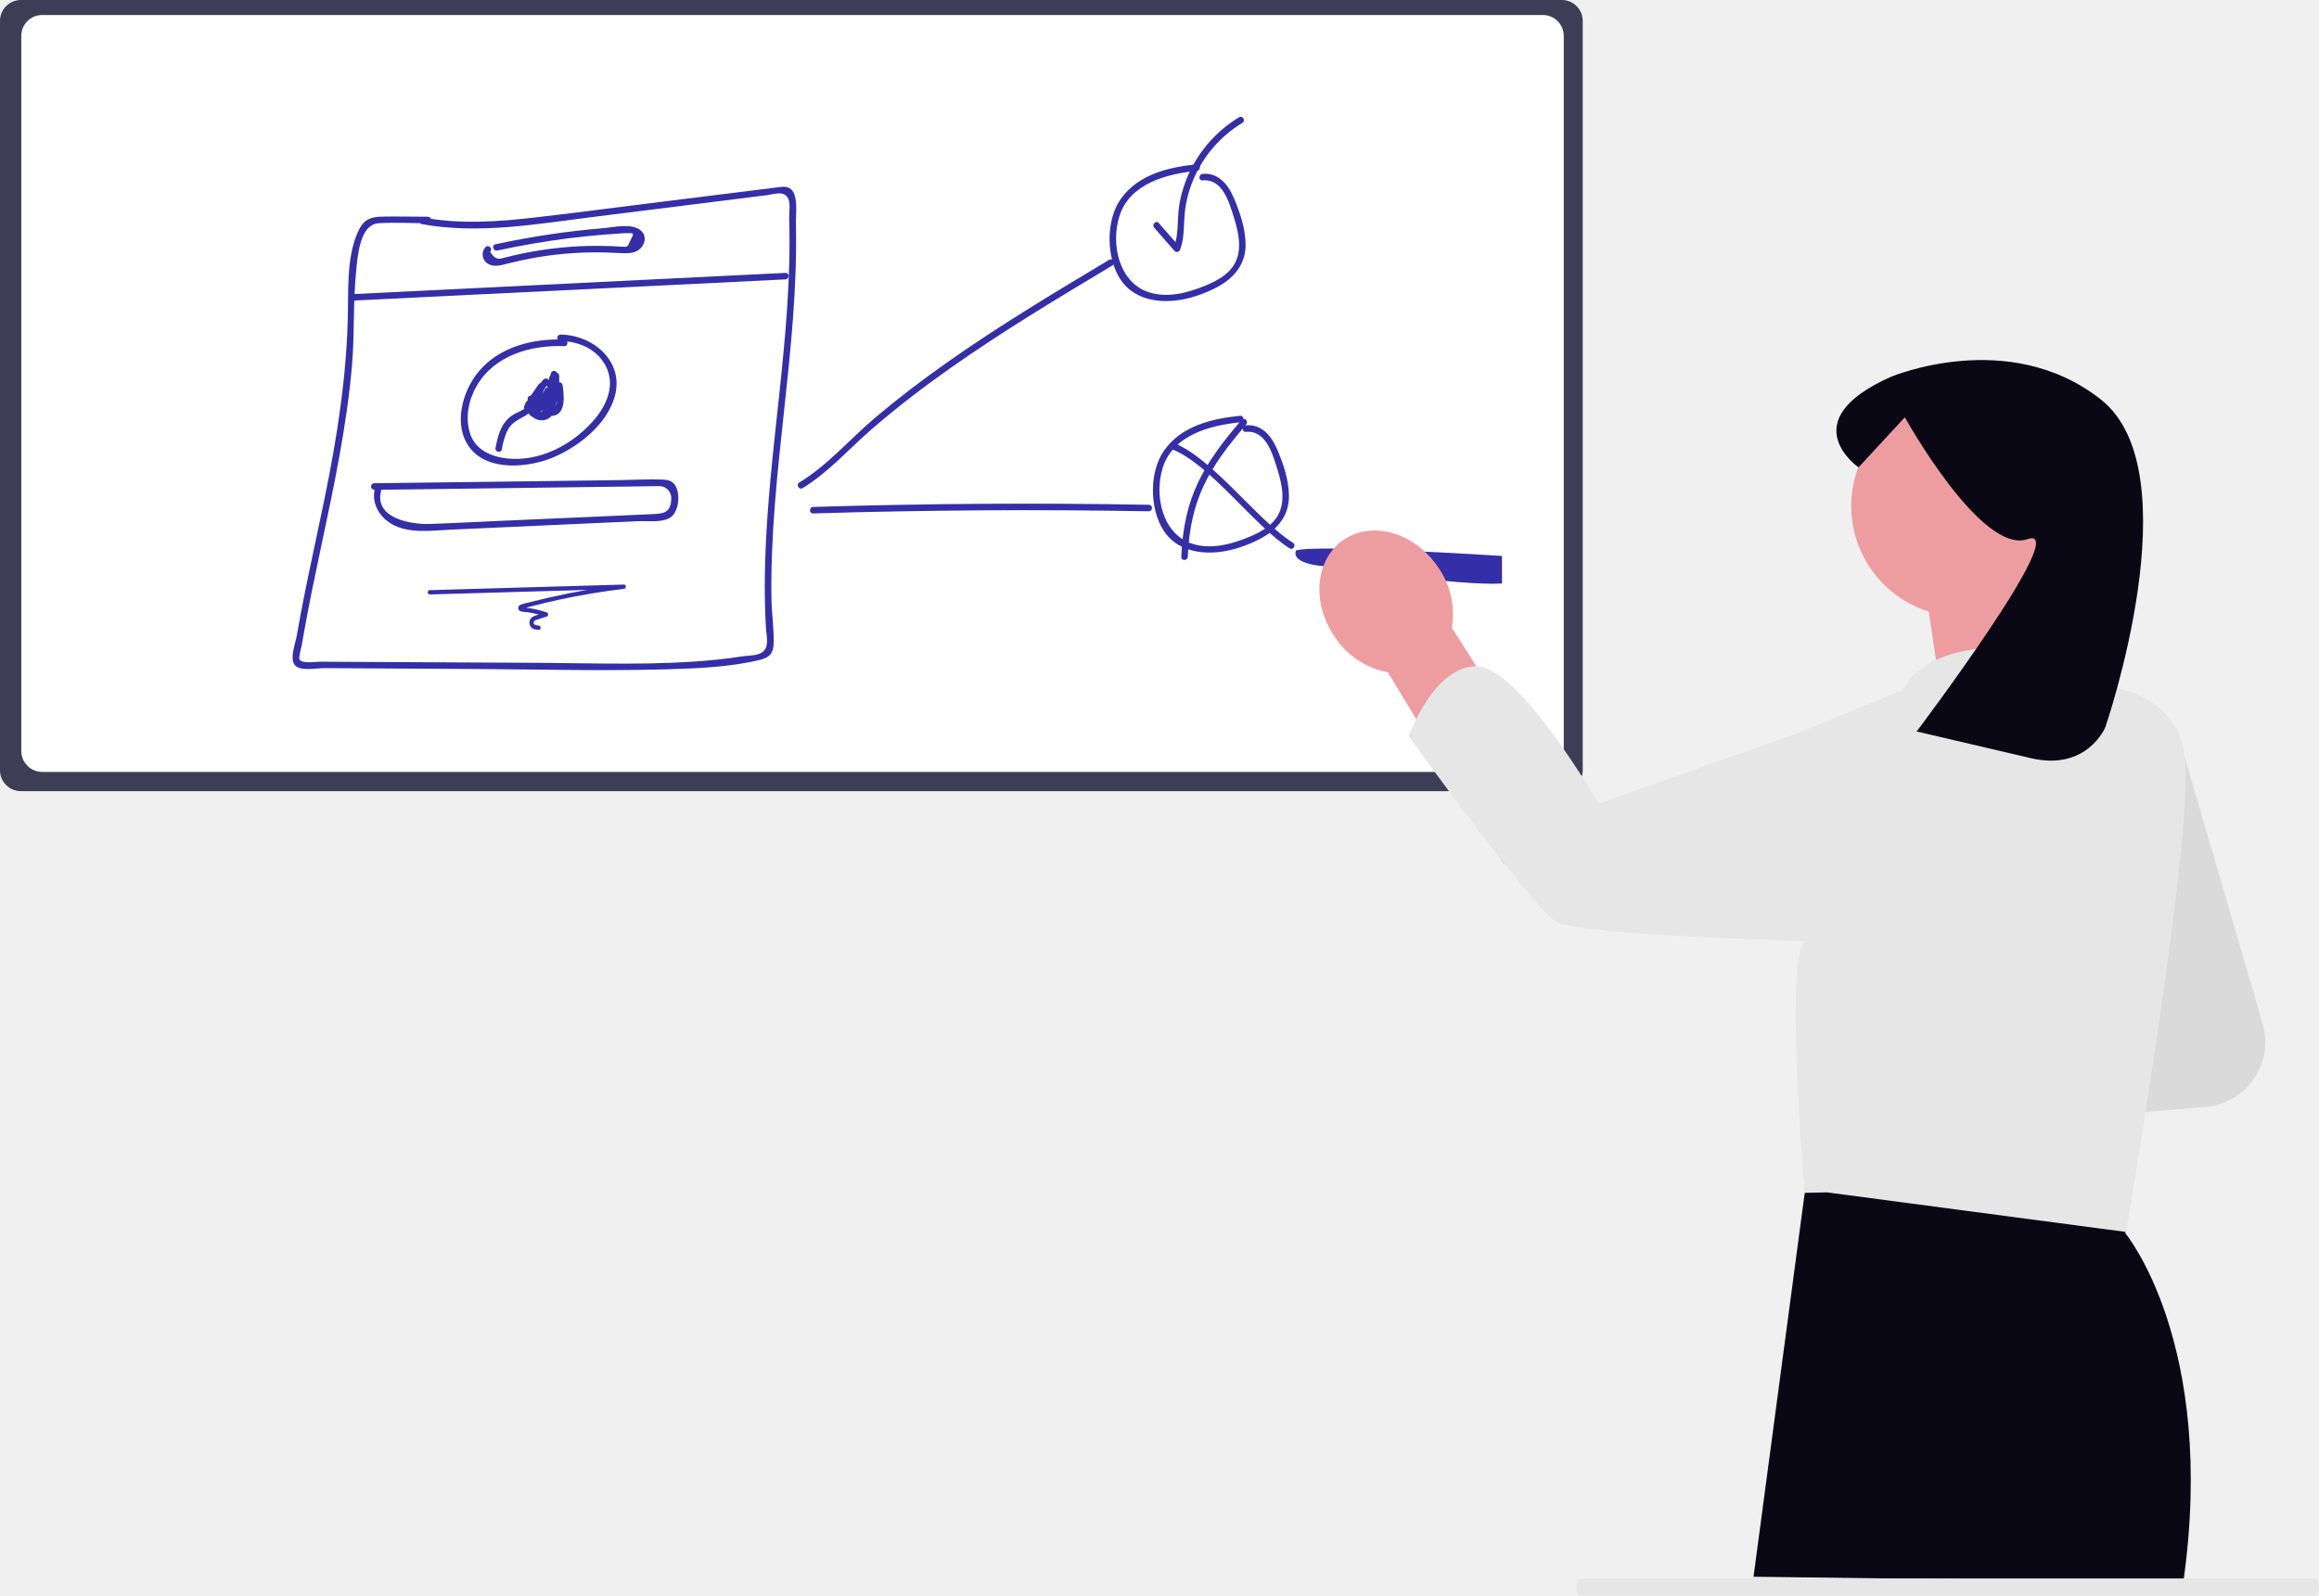
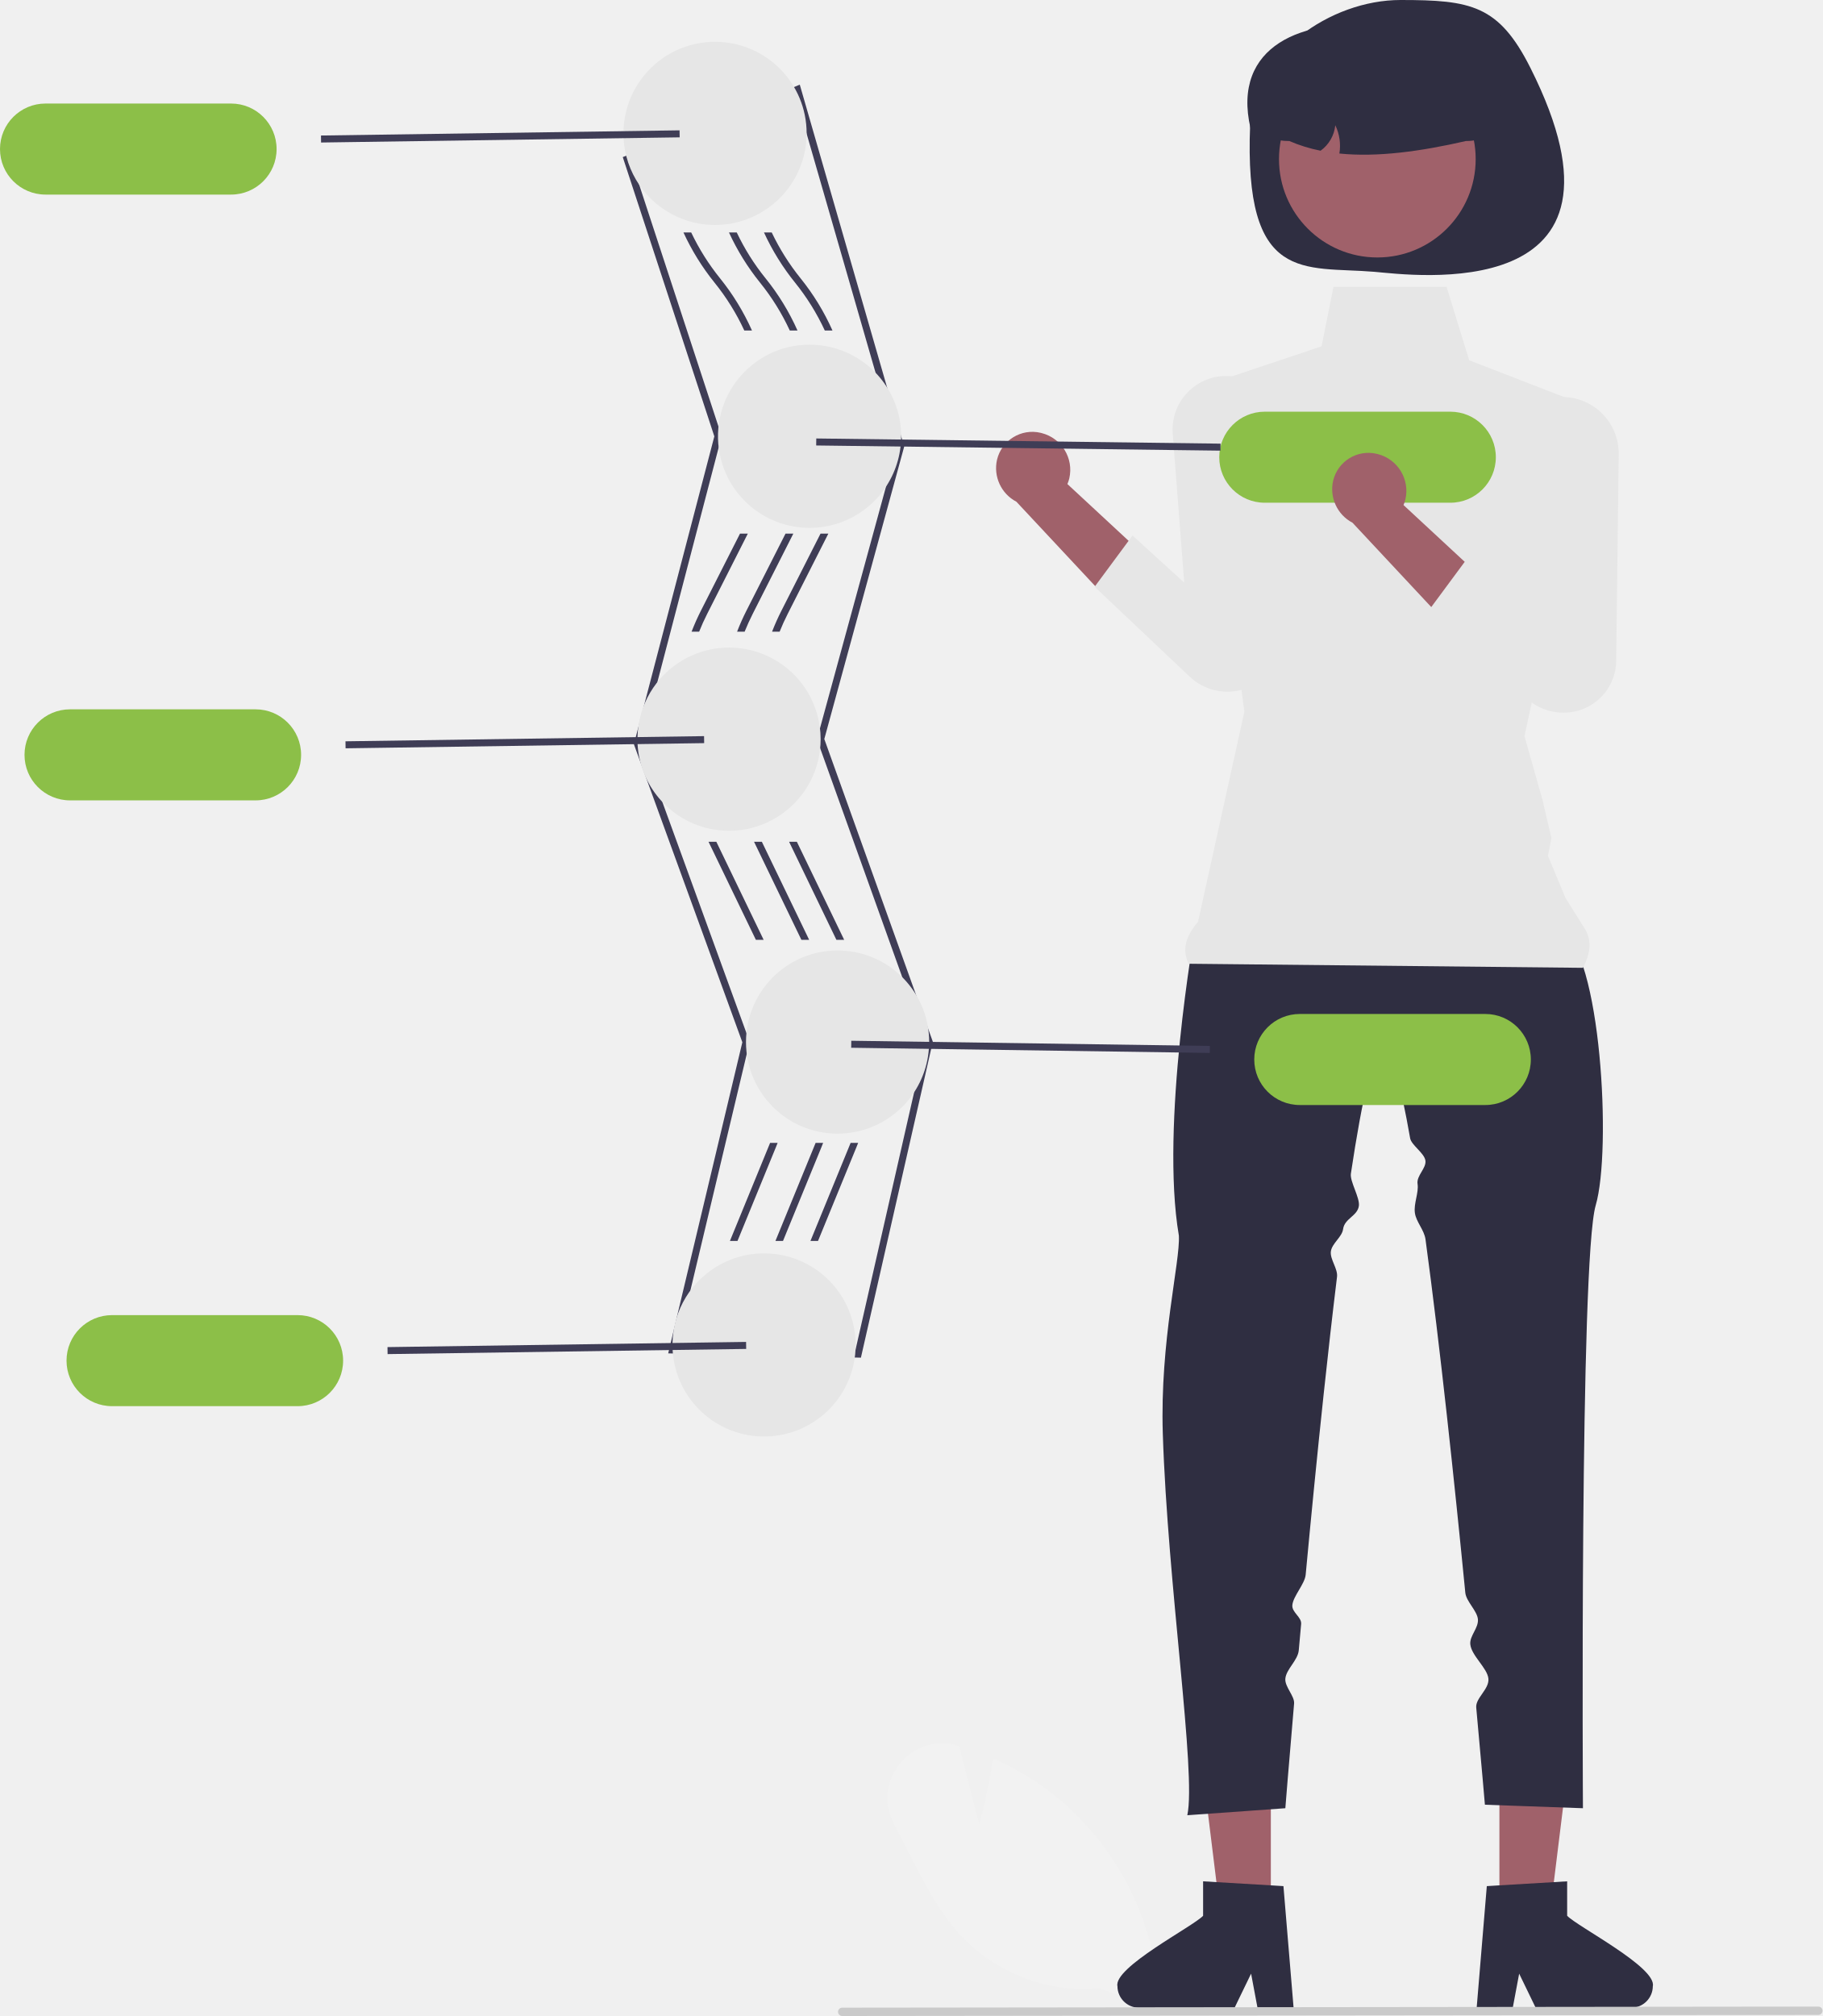
- <svg xmlns="http://www.w3.org/2000/svg" width="800" height="550.557" viewBox="0 0 800 550.557" role="img" artist="Katerina Limpitsouni" source="https://undraw.co/">
-   <g transform="translate(-560 -265)">
-     <path d="M592.769,201.975a38.166,38.166,0,1,0-49.6,36.421l7.378,48.76,37.612-31.344s-8.125-10.35-12.483-22.02a38.124,38.124,0,0,0,17.092-31.818Z" transform="translate(682.195 237.622)" fill="#ed9da0" />
-     <rect width="546" height="273" rx="7.21" transform="translate(560 265)" fill="#3f3d56" />
-     <rect width="532.115" height="261.186" rx="7.21" transform="translate(567.344 270.174)" fill="#fff" />
-     <path d="M336.9,277.055c19.741,3.643,39.879,0,59.538-2.469l59.747-7.481c2.416-.307,5.932-1.75,7.353,1.2.8,1.653.262,5.236.322,7.136.157,5.236.142,10.473,0,15.709-.269,10.009-1,20-1.937,29.96-1.818,19.5-4.391,38.9-5.678,58.475-.658,9.964-.987,19.958-.7,29.922.067,2.379.165,4.758.307,7.129.157,2.656,1.346,6.6-1.549,8.371-1.653,1.017-4.907.965-6.8,1.264-2.992.471-5.984.845-9.036,1.152-20.115,2.012-40.492,1.174-60.682,1.055l-60.966-.314-14.871-.082c-1.346,0-6.2.808-7.032-.793-.352-.681.583-3.867.748-4.72q.344-2.11.748-4.212c1.736-9.837,3.785-19.614,5.85-29.384,4.436-20.945,8.977-42,10.8-63.39.905-10.735.307-21.566,1.414-32.278.516-4.975,1.13-16.076,7.75-16.517,5.61-.374,11.385,0,17.011,0a1.122,1.122,0,1,0,0-2.244c-5.311,0-10.63-.142-15.941-.037-3.531.067-5.984.905-7.668,4.152-4.3,8.333-3.86,19.449-3.995,28.546-.322,21.776-3.665,43.088-8.019,64.385-2.192,10.72-4.556,21.4-6.732,32.129-1.025,5.124-2,10.263-2.9,15.417-.419,2.454-2.536,7.862-.673,10.114s7.593,1.04,10.159,1.055l17.849.1,34.2.195c22.1.127,44.27.748,66.36.1,10.548-.314,21.694-.748,31.964-3.269,3.06-.748,4.533-2.154,4.653-5.416.18-5.057-.643-10.271-.748-15.35-.748-43.462,9.463-86.318,8.416-129.795-.067-2.955,1.047-10.405-2.184-12.193-1.451-.808-3.336-.367-4.862-.187-2.917.337-5.827.748-8.745,1.092l-37.889,4.728c-12.111,1.5-24.214,3.112-36.348,4.488-12.844,1.5-25.815,2.386-38.615,0-1.414-.262-2.02,1.9-.6,2.162Z" transform="translate(368.393 65.243)" fill="#342ea9" />
-     <path d="M1006.994,201.922v-9.5s-64.1-4.137-71.029-1.9c0,0-2.841,4.813,11.568,5.583C947.536,196.105,992.383,202.856,1006.994,201.922Z" transform="translate(71.154 264.421)" fill="#342ea9" />
-     <path d="M319.636,313.5l149.476-7.331c1.444-.075,1.451-2.319,0-2.244L319.636,311.26C318.2,311.328,318.192,313.572,319.636,313.5Z" transform="translate(361.843 55.237)" fill="#342ea9" />
-     <path d="M381.216,289.564a3.74,3.74,0,0,0,1.324,6.037c2.012.92,4.376.15,6.373-.352,2.992-.748,5.984-1.414,9.059-1.96a123.544,123.544,0,0,1,20.265-1.885c3.1-.037,6.171.1,9.268.239,2.244.09,4.66.269,6.56-1.122,2.169-1.586,2.873-4.683.748-6.613-2.992-2.73-9.44-1.145-12.9-.86a289.209,289.209,0,0,0-37.3,5.565c-1.406.3-.815,2.469.6,2.162q12.171-2.626,24.529-4.219,6.074-.748,12.171-1.264c1.915-.157,3.83-.3,5.745-.411.748-.045,1.541-.127,2.3-.1,2.371.052,2.648-.374,1.227,2.491-1.264,2.536-.86,2.244-3.052,2.162-.928,0-1.855-.1-2.783-.15q-2.85-.12-5.7-.127-6.067,0-12.1.583c-3.411.329-6.815.793-10.188,1.391-2.109.374-4.2.808-6.291,1.287-.92.217-1.848.441-2.768.673-.441.12-.89.224-1.332.337q-2.454.853-4.182-2.244c1-1.04-.576-2.633-1.586-1.586Z" transform="translate(346.313 60.677)" fill="#342ea9" />
-     <path d="M405.769,334.1c-10.824-.419-22.516,2.506-29.645,11.221-5.58,6.815-8.76,18.507-2.85,26.182,6.351,8.229,20.28,6.777,28.68,3.269,8.887-3.74,18.612-11.453,21.282-21.1,3.329-12.051-7.481-21.162-18.739-21.3a1.122,1.122,0,1,0,0,2.244c6.418.075,12.717,2.828,15.709,8.8,3.134,6.3.434,12.911-3.74,17.953-6.688,8.027-17.145,14.078-27.8,13.906-6.4-.1-13.465-2.289-15.447-9.036-1.631-5.468-.389-11.445,2.454-16.293,6.149-10.473,18.664-14.019,30.139-13.57,1.444.052,1.444-2.192,0-2.244Z" transform="translate(348.854 48.07)" fill="#342ea9" />
-     <path d="M397.242,361.915c.92,2.992-2.88,3.98-4.683,5.012a10.428,10.428,0,0,0-3.239,2.835c-1.885,2.528-2.588,5.745-3.209,8.775-.284,1.414,1.878,2.012,2.169.6a25.438,25.438,0,0,1,1.893-6.456c1.346-2.678,3.276-3.576,5.79-4.952s4.331-3.508,3.441-6.411c-.419-1.376-2.588-.785-2.162.6Z" transform="translate(344.829 40.975)" fill="#342ea9" />
-     <path d="M397.97,366.069l-6.127,8.086,1.937,1.13,4.488-6.493-2.05-.868-2.237,8.535a1.13,1.13,0,0,0,2.05.868,39.424,39.424,0,0,1,3.419-4.81l-1.87-1.092a12.216,12.216,0,0,1-2.82,5.184l1.878,1.092a10.025,10.025,0,0,1,.815-2.992c.576-1.294-1.249-2.439-1.937-1.137a26.336,26.336,0,0,1-2.162,3.4l2.05.269.456-2.132-2.05-.269.329,1.87a1.129,1.129,0,0,0,1.878.494,22.336,22.336,0,0,0,4.488-6.77h-1.93a10.075,10.075,0,0,1,1.055,2.992c.269,1.347,2.057.845,2.2-.3a60.81,60.81,0,0,0,.494-7.555h-2.244v4.705c0,1.219,2,1.578,2.207.3a8.573,8.573,0,0,1,1.1-3.217h-1.967a4.988,4.988,0,0,1,.748,2.543,1.122,1.122,0,1,0,2.244,0l.284-1.5h-2.162c.217,1.324,1.04,8.782-1.885,7.907-.494-.12-.636-.09-.426.082l.666-1.421,1.563-3.314-2.095-.569c.135,1.541.277,3.74-.651,5.057a3.875,3.875,0,0,1-4.226.868,7.482,7.482,0,0,1-1.952-2.05l-1.534,1.5c1.242.905,3.254,3.127,4.855,3.254,1.219.1,2.244-.913,3.045-1.72a13.038,13.038,0,0,0,3.658-9.6,1.122,1.122,0,1,0-2.244,0v2.558a1.122,1.122,0,0,0,2.244,0v-6.276a1.122,1.122,0,1,0-2.244,0,26.946,26.946,0,0,1-.389,4.488l2.207.3a51.659,51.659,0,0,1-.247-5.378,1.122,1.122,0,0,0-2.2-.3c-.337,1.429-.748,2.835-1.145,4.234l2.05-.269-.157-.6c-.1-1.429-2.349-1.436-2.244,0a4.107,4.107,0,0,0,.464,1.736,1.134,1.134,0,0,0,2.05-.269c.426-1.406.808-2.813,1.145-4.234l-2.207-.3a51.669,51.669,0,0,0,.247,5.379c.112,1.152,1.967,1.646,2.2.3a30.912,30.912,0,0,0,.471-5.117h-2.244v6.276h2.244v-2.558h-2.244a10.787,10.787,0,0,1-2.73,7.69,9.185,9.185,0,0,1-.943.928c-.531.509-1.017.434-1.444-.232a18.693,18.693,0,0,1-3.09-2.244c-.928-.666-2.2.651-1.541,1.534,1.721,2.289,4.286,4.84,7.481,3.74,3.359-1.189,3.815-5.738,3.561-8.73-.082-.995-1.571-1.668-2.087-.561-.748,1.578-1.5,3.149-2.244,4.735a4.184,4.184,0,0,0-.673,1.975c.247,1.683,2.289,1.406,3.546,1.309,4.87-.367,4.1-7.271,3.538-10.742-.187-1.152-1.863-.973-2.162,0a6.607,6.607,0,0,0-.367,2.124H404.4a8.9,8.9,0,0,0-1.055-3.673,1.13,1.13,0,0,0-1.937,0,10.907,10.907,0,0,0-1.332,3.74l2.244.3v-4.705a1.122,1.122,0,1,0-2.244,0,60.81,60.81,0,0,1-.494,7.555l2.207-.3a12.843,12.843,0,0,0-1.279-3.5,1.13,1.13,0,0,0-1.937,0,20.466,20.466,0,0,1-4.137,6.314l1.878.494-.329-1.87c-.172-.995-1.578-1.025-2.05-.269a4.922,4.922,0,0,0-.681,3.86c.187,1.062,1.534.95,2.05.269a26.261,26.261,0,0,0,2.162-3.389l-1.937-1.137a12.765,12.765,0,0,0-1.047,3.523c-.135.987,1.04,2.02,1.878,1.092a14.961,14.961,0,0,0,3.4-6.179c.277-1.017-1.13-1.982-1.878-1.092a42.855,42.855,0,0,0-3.74,5.236l2.05.868,2.282-8.505a1.13,1.13,0,0,0-2.05-.868l-4.488,6.5c-.838,1.2,1.085,2.244,1.937,1.13l6.1-8.079c.868-1.152-1.077-2.244-1.937-1.137Z" transform="translate(349.364 29.997)" fill="#342ea9" />
-     <path d="M527.2,376.61c8.977-5.491,16.113-13.682,24.042-20.534,8.6-7.428,17.632-14.348,26.93-20.9,18.058-12.717,37.021-24.095,55.969-35.443a1.122,1.122,0,0,0-1.13-1.937c-18.948,11.348-37.919,22.7-55.977,35.443-8.52,5.984-16.839,12.328-24.813,19.06-8.677,7.331-16.4,16.457-26.182,22.374-1.234.748-.1,2.693,1.13,1.937Z" transform="translate(309.702 56.814)" fill="#342ea9" />
-     <path d="M699.342,253.848c-9.725.987-20.2,3.463-26.182,11.969-5.169,7.316-5.057,20.078-.2,27.588,5.513,8.535,16.779,8.842,25.531,6.082s17.811-7.6,17.729-18.058c-.045-5.61-2.072-11.453-4.309-16.539-1.93-4.391-5.349-8.229-10.525-7.742-1.429.135-1.444,2.379,0,2.244,6.934-.643,9.164,7.593,10.809,12.792,1.5,4.855,2.88,10.6.531,15.425s-8.012,7.286-12.852,9.051c-5.236,1.9-10.989,3.06-16.457,1.5-10.832-3.03-13.824-16.756-10.7-26.5,3.591-11.221,16.307-14.52,26.668-15.567,1.421-.142,1.436-2.386,0-2.244Z" transform="translate(273.475 67.855)" fill="#342ea9" />
-     <path d="M719.342,369.848c-9.725.987-20.2,3.463-26.182,11.969-5.169,7.316-5.057,20.078-.2,27.588,5.513,8.535,16.779,8.842,25.531,6.082s17.811-7.6,17.729-18.058c-.045-5.61-2.072-11.453-4.309-16.539-1.93-4.391-5.349-8.229-10.525-7.742-1.429.135-1.444,2.379,0,2.244,6.934-.643,9.164,7.593,10.809,12.792,1.5,4.855,2.88,10.6.531,15.425s-8.012,7.286-12.852,9.051c-5.236,1.9-10.989,3.06-16.457,1.5-10.832-3.03-13.824-16.756-10.7-26.5,3.591-11.221,16.307-14.52,26.668-15.567,1.421-.142,1.436-2.386,0-2.244Z" transform="translate(268.435 38.63)" fill="#342ea9" />
-     <path d="M689.759,270.173l7.084,8.079a1.13,1.13,0,0,0,1.87-.5c1.5-3.935,1.212-8.012,1.563-12.148a40,40,0,0,1,3.179-12.4A41.838,41.838,0,0,1,720.2,234.02c1.234-.748.1-2.693-1.13-1.937a43.925,43.925,0,0,0-16.928,18.6,42.986,42.986,0,0,0-3.74,11.872c-.748,4.855-.067,9.942-1.863,14.6l1.878-.5-7.047-8.064c-.958-1.085-2.536.509-1.586,1.586Z" transform="translate(268.388 73.381)" fill="#342ea9" />
-     <path d="M532.234,413.755q57.877-1.765,115.784-.748a1.122,1.122,0,0,0,0-2.244q-57.892-1.032-115.784.748C530.791,411.555,530.783,413.8,532.234,413.755Z" transform="translate(308.28 28.416)" fill="#342ea9" />
-     <g transform="translate(963.646 409.506)">
-       <path d="M697.919,384.554c13.19,5.177,28.519,26.685,40.545,34.178,1.227.748,2.356-1.175,1.13-1.937-12.184-7.586-27.681-29.169-41.046-34.4-1.339-.531-1.923,1.638-.591,2.162Z" transform="translate(-697.203 -374.017)" fill="#342ea9" />
-       <path d="M723.173,371.6c-13.376,15.593-19.925,26.734-20.8,47.259-.06,1.444,2.184,1.444,2.244,0,.85-19.936,7.167-30.515,20.144-45.673C725.694,372.089,724.116,370.5,723.173,371.6Z" transform="translate(-698.505 -371.225)" fill="#342ea9" />
-     </g>
-     <path d="M329.842,402.787l83.61-1.092,9.612-.127c1.728,0,3.456-.06,5.184-.067a4.123,4.123,0,0,1,4.025,4.488c-.112,5.236-3.4,5.049-7.712,5.236l-10.391.471-42.31,1.863c-7.578.337-15.163.748-22.741,1.01-6.837.209-19.838-2.02-16.8-11.969.419-1.384-1.743-1.975-2.169-.6-1.5,4.892,1.152,9.859,5.416,12.425,6.052,3.636,14.026,2.4,20.706,2.1l51.945-2.356,12.612-.561c3.232-.15,7.727.509,10.7-.995,3.486-1.758,4.1-8.737,1.9-11.677-1.13-1.5-2.715-1.631-4.488-1.7-4.653-.18-9.388.127-14.048.187l-25.9.344-59.178.748a1.122,1.122,0,1,0,0,2.244Z" transform="translate(359.289 31.237)" fill="#342ea9" />
-     <path d="M361.225,239.583l29.951,102.383a22.449,22.449,0,0,1-19.59,28.667L338.9,373.493Z" transform="translate(949.411 276.297)" fill="#f2f2f2" />
-     <path d="M361.225,239.583l29.951,102.383a22.449,22.449,0,0,1-19.59,28.667L338.9,373.493Z" transform="translate(949.411 276.297)" opacity="0.1" />
-     <path d="M781.265,172.023l40.062,66.256,18.863-23.9-36.866-57.718a28.214,28.214,0,0,0-4.963-21.24c-8.2-11.777-22.749-15.823-32.5-9.035s-11,21.836-2.8,33.613a28.219,28.219,0,0,0,18.2,12.024Z" transform="translate(257.523 324.969)" fill="#ed9da0" />
-     <path d="M506.721,483.036l4.813,16.362-.163,16.591s31.643,38.059,19.986,120.378L383.092,634.51l17.66-132.464,105.969-19.01Z" transform="translate(781.833 174.573)" fill="#090814" />
-     <path d="M409.379,198.7c14.843-.226,42.285,47.412,42.285,47.412l22.545-7.972,46.356-16.413L556.1,207.1l-.156,1.074c.14-.338.292-.675.459-1.02,3.736-7.7,14.586-16.752,45.39-14.957L616.3,203.647l1.973,1.569a44.737,44.737,0,0,1,18.272,2.846c6.6,2.652,13.2,7.6,16.316,16.85,1.617,4.771,1.617,14.635.647,27.166C650,297.453,633.642,393.913,633.642,393.913L530.4,380.246l-7.616.178s-.905-10.4-1.714-24.013c-.5-7.989-.954-17.056-1.213-25.792-.178-6.4-.226-12.613-.113-18.078.016-.338.016-.676.032-1.019.307-9.977,1.31-17.205,3.462-18,0,0-6.678-.178-16.316-.534-23.285-.873-63.874-2.83-69.661-5.983-8.182-4.447-51.085-64.132-51.085-64.132s8.344-23.932,23.2-24.175Z" transform="translate(659.807 296.192)" fill="#e6e6e6" />
-     <path d="M1.113,750.113H255.052c.655-.117,1.14-1.435,1.1-2.955.042-1.5-.442-2.826-1.1-2.943H1.113c-.578.165-1.034,1.223-1.1,2.562C-.084,748.409.407,749.9,1.113,750.113Z" transform="translate(1103.848 65.444)" fill="#e6e6e6" />
-     <path d="M.715,3.407l52.173-1.5,14.766-.425V0A245.271,245.271,0,0,0,41.714,4.51q-3.174.731-6.328,1.546a21.881,21.881,0,0,0-3.272.87,1.236,1.236,0,0,0-.863,1.007c-.225,1.686,2.174,1.459,3.189,1.606a37.134,37.134,0,0,1,6.206,1.483V9.594l-2.5.815a6.992,6.992,0,0,0-2.151.86,2.419,2.419,0,0,0-.754,2.719c.483,1.354,1.724,1.565,3,1.619.953.04.951-1.441,0-1.481-.749-.032-2.214-.313-1.552-1.453.233-.4.822-.5,1.23-.634l3.123-1.017a.747.747,0,0,0,0-1.428,37.7,37.7,0,0,0-5.311-1.341q-1.1-.19-2.213-.314-.336-.04-.674-.071-.009.521.367.3a3.705,3.705,0,0,0,1.168-.312Q39.856,6.4,45.4,5.2,56.432,2.823,67.653,1.481c.919-.11.977-1.509,0-1.481L15.481,1.5.715,1.926a.741.741,0,0,0,0,1.481h0Z" transform="translate(707.55 466.712)" fill="#342ea9" />
-     <path d="M605.919,277.265s-6.227,15.26-25.664,10.715l-39.428-9.218s54.216-71.87,38.228-66.364-42.306-42.051-42.306-42.051l-15.974,17.276S497.62,171.651,531.92,156.4c0,0,40.686-17.285,72.482,7.837s1.516,113.029,1.516,113.029h0Z" transform="translate(680.377 238.641)" fill="#090814" />
-   </g>
+ <svg xmlns="http://www.w3.org/2000/svg" width="520.52" height="575.724" viewBox="0 0 520.52 575.724" role="img" artist="Katerina Limpitsouni" source="https://undraw.co/">
+   <path d="M637.266,285.816a10.855,10.855,0,0,1,7.89,12.922,10.413,10.413,0,0,1-.545,1.633l27.767,25.751L653.523,330.554l-23.477-25.133a10.825,10.825,0,0,1-5.535-12.001,10.359,10.359,0,0,1,12.48-7.674Q637.129,285.779,637.266,285.816Z" transform="translate(-339.7398 -162.1381)" fill="#a0616a" />
+   <path d="M663.213,315.067l-10.828,14.638,27.132,25.651a15.619,15.619,0,0,0,14.735,3.801h0a14.966,14.966,0,0,0,11.103-14.157l.718-59.045a16.136,16.136,0,0,0-14.947-16.4h0a15.303,15.303,0,0,0-16.43,14.086q-.018.237-.029.475a15.699,15.699,0,0,0,.009,1.691l3.299,42.707Z" transform="translate(-339.7398 -162.1381)" fill="#e6e6e6" />
+   <path d="M585.634,549.852l-55.043-1.222,21.177-88.844L520.793,374.676l.079-.302L543.768,286.759l-26.154-79.756,50.559-20.686,29.816,103.383-.074.271L575.178,373.187l30.992,86.428-.065.284Zm-52.524-3.167,50.936,1.132,20.044-88.077-31.008-86.472,22.83-83.553L566.868,189.011l-46.773,19.137,25.758,78.547-.075.285-22.891,87.599,30.966,85.089-.07.291Z" transform="translate(-339.7398 -162.1381)" fill="#3f3d56" />
+   <path d="M653.822,729.964a48.675,48.675,0,0,1-39.259-14.645c-6.591-6.949-11.113-15.892-15.487-24.542-1.273-2.517-2.589-5.12-3.928-7.614a15.534,15.534,0,0,1,1.612-17.332,15.272,15.272,0,0,1,16.303-5.209l.638.184,5.744,22.414c.857-3.343,2.696-10.876,3.858-18.256l.098-.618.572.255a78.133,78.133,0,0,1,16.786,10.115,80.529,80.529,0,0,1,30.112,60.643l.015.697Z" transform="translate(-339.7398 -162.1381)" fill="#f2f2f2" />
+   <path d="M570.13,200.227a26.132,26.132,0,0,1-12.48,22.28,19.169,19.169,0,0,1-1.77,1,25.78,25.78,0,0,1-6.9,2.4q-1.005.195-2.04.3a24.174,24.174,0,0,1-2.97.18,25.935,25.935,0,0,1-8.36-1.37v-.01a21.238,21.238,0,0,1-2.54-1,26.13,26.13,0,0,1-15.23-22.42c-.02-.45-.03-.91-.03-1.36,0-.21,0-.43.01-.64a26.159,26.159,0,0,1,52.31.64Z" transform="translate(-339.7398 -162.1381)" fill="#e6e6e6" />
+   <path d="M597.13,286.727c0,.33-.01.65-.03.98a19.033,19.033,0,0,1-.15,2,26.194,26.194,0,0,1-19.47,22.36c-.8.2-1.6.37-2.42.5a26.247,26.247,0,0,1-4.09.32,25.627,25.627,0,0,1-3.74-.27c-.68-.09-1.36-.22-2.02-.37a25.762,25.762,0,0,1-9.14-4.02c-.57-.39-1.13-.81-1.66-1.25a26.148,26.148,0,0,1,1.29-41.48v-.01a20.118,20.118,0,0,1,1.74-1.15,25.779,25.779,0,0,1,9.69-3.49c.68-.1,1.37-.17,2.06-.21.59-.05,1.18-.07,1.78-.07a26.048,26.048,0,0,1,6.35.78,23.391,23.391,0,0,1,2.38.72A26.137,26.137,0,0,1,597.13,286.727Z" transform="translate(-339.7398 -162.1381)" fill="#e6e6e6" />
+   <path d="M574.13,373.227a26.13,26.13,0,0,1-10.72,21.1,18.974,18.974,0,0,1-1.68,1.13,25.25,25.25,0,0,1-6.42,2.87q-.975.3-1.98.51a26.451,26.451,0,0,1-10.78-.01,23.876,23.876,0,0,1-2.55-.68,26.181,26.181,0,0,1-18.16-23.52c-.02-.47-.03-.93-.03-1.4,0-.2,0-.4.01-.6a26.122,26.122,0,0,1,12.86-21.93,22.079,22.079,0,0,1,2.41-1.26,26.023,26.023,0,0,1,10.88-2.37c.24,0,.48,0,.72.02a20.157,20.157,0,0,1,2.06.13,25.488,25.488,0,0,1,7.35,1.89c.63.26,1.24.54,1.84.86A26.131,26.131,0,0,1,574.13,373.227Z" transform="translate(-339.7398 -162.1381)" fill="#e6e6e6" />
+   <path d="M605.13,459.677v.05q0,.99-.09,1.95a26.132,26.132,0,0,1-18.91,23.2v.01a22.206,22.206,0,0,1-2.28.54,26.127,26.127,0,0,1-4.88.46,24.617,24.617,0,0,1-3.11-.19c-.67-.07-1.34-.18-2-.31a25.91,25.91,0,0,1-9.68-4.08,21.401,21.401,0,0,1-1.72-1.29,26.151,26.151,0,0,1-2.02-38.75v-.01c.51-.51,1.04-1,1.59-1.46a25.815,25.815,0,0,1,8.71-4.9c.64-.22,1.28-.41,1.94-.57a26.045,26.045,0,0,1,6.29-.76q.57,0,1.14.03c.78.03,1.56.1,2.32.2v.01h.01A26.13,26.13,0,0,1,605.13,459.677Z" transform="translate(-339.7398 -162.1381)" fill="#e6e6e6" />
+   <path d="M584.13,546.227a26.16,26.16,0,0,1-52.28,1.43c-.03-.48-.04-.95-.04-1.43,0-.19,0-.38.01-.57a26.124,26.124,0,0,1,13.64-22.41,23.41,23.41,0,0,1,2.68-1.26,25.896,25.896,0,0,1,9.83-1.92q.885,0,1.77.06c.7.05,1.39.12,2.07.22a25.44,25.44,0,0,1,6.99,2.07q.915.405,1.8.9A26.13,26.13,0,0,1,584.13,546.227Z" transform="translate(-339.7398 -162.1381)" fill="#e6e6e6" />
+   <path d="M776.86,181.527c34.543,68.685-34.176,59.099-44.579,58.232-20.039-1.67-37.344,3.734-35.477-42.012.82-20.092,22.837-35.609,42.946-35.609S767.825,163.562,776.86,181.527Z" transform="translate(-339.7398 -162.1381)" fill="#2f2e41" />
+   <polygon points="428.263 545.794 442.779 545.793 449.685 489.801 428.26 489.802 428.263 545.794" fill="#a0616a" />
+   <path d="M787.349,709.239v-9.841l-3.816.233-15.535.92-3.595.221-2.749,32.96-.147,1.767h10.307l.331-1.755,1.497-7.976,3.865,7.976.847,1.755H805.682a6.175,6.175,0,0,0,6.135-6.148C812.971,723.964,790.245,712.319,787.349,709.239Z" transform="translate(-339.7398 -162.1381)" fill="#2f2e41" />
+   <polygon points="362.977 545.794 348.461 545.793 341.555 489.801 362.98 489.802 362.977 545.794" fill="#a0616a" />
+   <path d="M683.37,709.239v-9.841l3.816.233,15.535.92,3.595.221,2.749,32.96.147,1.767H698.905l-.331-1.755-1.497-7.976-3.865,7.976-.847,1.755H665.038a6.175,6.175,0,0,1-6.135-6.148C657.749,723.964,680.474,712.319,683.37,709.239Z" transform="translate(-339.7398 -162.1381)" fill="#2f2e41" />
+   <path d="M681.058,427.625s-9.985,55.897-4.609,87.388c.41,7.514-5.436,30.09-4.59,56.514,1.391,43.434,9.599,96.937,7,109l28-2s.932-11.796,2.498-29.888c.187-2.164-2.703-4.777-2.498-7.112.239-2.724,3.576-5.198,3.838-8.127q.325-3.638.672-7.463c.184-2.027-2.702-3.315-2.509-5.41.238-2.595,3.557-6.013,3.808-8.696,1.525-16.315,3.271-34.119,5.139-51.584,1.227-11.474,2.507-22.802,3.811-33.464.283-2.313-2.043-5.011-1.758-7.256.291-2.295,3.194-4.133,3.486-6.346.412-3.11,4.101-3.733,4.514-6.654.331-2.343-2.614-7.02-2.282-9.223,3.242-21.558,6.461-36.03,9.247-35.826,2.299.168,4.941,10.136,7.676,25.707.345,1.964,4.012,4.208,4.359,6.342.361,2.215-2.598,4.327-2.236,6.707.385,2.531-1.149,5.598-.764,8.293.372,2.604,2.665,4.832,3.036,7.568,4.175,30.75,8.254,69.215,11.365,100.884.243,2.477,3.367,5.16,3.598,7.548.245,2.527-2.404,4.753-2.174,7.163.314,3.29,4.89,6.801,5.174,9.837.281,3.005-3.728,5.537-3.478,8.252,1.554,16.872,2.478,27.748,2.478,27.748l28,1s-.964-156.429,3.645-172.174,1.536-72.43-9.985-78.728S681.058,427.625,681.058,427.625Z" transform="translate(-339.7398 -162.1381)" fill="#2f2e41" />
+   <path d="M720.594,244.041l-3.402,17.008L682.86,272.527l12.301,92.837-13.243,60.024c-3.416,3.957-4.721,7.943-2.642,11.976l112.584,1.163c2.12-4.05,2.846-8.039,0-12l-5-8-5-12,1-5-2.529-10.872-1.923-6.805-3.246-11.487,20.193-93.403-35.984-13.943-6.461-20.976Z" transform="translate(-339.7398 -162.1381)" fill="#e6e6e6" />
+   <circle cx="393.394" cy="45.437" r="28.089" fill="#a0616a" />
+   <path d="M769.625,196.813c-3.37,3.333-6.087,5.602-11.203,5.602-12.94,2.959-25.254,4.668-36.13,3.566a13.458,13.458,0,0,0-1.167-8.076,10.219,10.219,0,0,1-4.201,7.273,43.415,43.415,0,0,1-8.916-2.763,18.597,18.597,0,0,1-11.101-3.66c-5.48-23.639,15.255-31.733,36.775-29.016a40.981,40.981,0,0,1,7.628-.728C757.348,169.011,767.72,179.038,769.625,196.813Z" transform="translate(-339.7398 -162.1381)" fill="#2f2e41" />
+   <path d="M566.33,314.527c-.07.16-.15.31-.23.46l-11.37,22.45c-.84,1.67-1.61,3.36-2.31,5.09h-2.15a62.694,62.694,0,0,1,2.67-6l11.16-22Z" transform="translate(-339.7398 -162.1381)" fill="#3f3d56" />
+   <path d="M567.52,256.527h-2.2a65.629,65.629,0,0,0-8.49-13.67,67.945,67.945,0,0,1-8.88-14.33h2.22a65.384,65.384,0,0,0,8.22,13.08A67.31,67.31,0,0,1,567.52,256.527Z" transform="translate(-339.7398 -162.1381)" fill="#3f3d56" />
+   <polygon points="231.11 268.389 228.89 268.389 215.37 240.389 217.6 240.389 231.11 268.389" fill="#3f3d56" />
+   <path d="M572.69,488.527h2.15c-.15.39-.3.77-.46,1.16l-11,26.84h-2.16l11.31-27.6C572.58,488.797,572.64,488.657,572.69,488.527Z" transform="translate(-339.7398 -162.1381)" fill="#3f3d56" />
+   <path d="M582.69,488.527h2.15c-.15.39-.3.77-.46,1.16l-11,26.84h-2.16l11.31-27.6C582.58,488.797,582.64,488.657,582.69,488.527Z" transform="translate(-339.7398 -162.1381)" fill="#3f3d56" />
+   <path d="M576.33,314.527c-.08.15-.15.31-.23.46l-11.37,22.45q-1.275,2.505-2.31,5.09h-2.16a65.366,65.366,0,0,1,2.68-6l11.16-22Z" transform="translate(-339.7398 -162.1381)" fill="#3f3d56" />
+   <path d="M577.51,256.527h-2.19a65.89,65.89,0,0,0-8.49-13.67,67.945,67.945,0,0,1-8.88-14.33h2.21a66.347,66.347,0,0,0,8.23,13.08A67.269,67.269,0,0,1,577.51,256.527Z" transform="translate(-339.7398 -162.1381)" fill="#3f3d56" />
+   <polygon points="241.11 268.389 238.89 268.389 225.38 240.389 227.6 240.389 241.11 268.389" fill="#3f3d56" />
+   <path d="M559.69,488.527h2.15c-.15.39-.3.77-.46,1.16l-11,26.84h-2.16l11.31-27.6C559.58,488.797,559.64,488.657,559.69,488.527Z" transform="translate(-339.7398 -162.1381)" fill="#3f3d56" />
+   <path d="M553.33,314.527c-.08.16-.15.31-.23.46l-11.37,22.45q-1.275,2.505-2.3,5.09h-2.16a65.293,65.293,0,0,1,2.67-6l11.16-22Z" transform="translate(-339.7398 -162.1381)" fill="#3f3d56" />
+   <path d="M554.52,256.527h-2.19a65.673,65.673,0,0,0-8.5-13.67,68.198,68.198,0,0,1-8.88-14.33h2.21a66.175,66.175,0,0,0,8.23,13.08A67.769,67.769,0,0,1,554.52,256.527Z" transform="translate(-339.7398 -162.1381)" fill="#3f3d56" />
+   <polygon points="204.6 240.389 218.11 268.389 215.89 268.389 202.37 240.389 204.6 240.389" fill="#3f3d56" />
+   <path d="M405.74,191.707h-53a13,13,0,1,0,0,26h53a13,13,0,0,0,0-26Z" transform="translate(-339.7398 -162.1381)" fill="#8cbf48" />
+   <rect x="431.424" y="200.095" width="102.43" height="2" transform="matrix(0.9999, -0.01444, 0.01444, 0.9999, -342.5941, -155.1459)" fill="#3f3d56" />
+   <path d="M424.74,537.707h-53a13,13,0,1,0,0,26h53a13,13,0,0,0,0-26Z" transform="translate(-339.7398 -162.1381)" fill="#8cbf48" />
+   <rect x="450.424" y="546.095" width="102.43" height="2" transform="matrix(0.9999, -0.01444, 0.01444, 0.9999, -347.5897, -154.8354)" fill="#3f3d56" />
+   <path d="M412.74,364.707h-53a13,13,0,1,0,0,26h53a13,13,0,0,0,0-26Z" transform="translate(-339.7398 -162.1381)" fill="#8cbf48" />
+   <rect x="438.424" y="373.095" width="102.43" height="2" transform="matrix(0.9999, -0.01444, 0.01444, 0.9999, -345.0922, -155.0268)" fill="#3f3d56" />
+   <path d="M753.98,279.707h-53a13,13,0,0,0,0,26h53a13,13,0,0,0,0-26Z" transform="translate(-339.7398 -162.1381)" fill="#8cbf48" />
+   <polygon points="348.585 128.696 233.117 127.217 233.146 125.217 348.614 126.696 348.585 128.696" fill="#3f3d56" />
+   <path d="M763.98,451.707h-53a13,13,0,0,0,0,26h53a13,13,0,0,0,0-26Z" transform="translate(-339.7398 -162.1381)" fill="#8cbf48" />
+   <rect x="633.081" y="409.88" width="2" height="102.43" transform="translate(-175.8645 926.3111) rotate(-89.17239)" fill="#3f3d56" />
+   <path d="M859.069,737.555l-278.75.307a1.191,1.191,0,1,1,0-2.381l278.75-.307a1.191,1.191,0,1,1,0,2.381Z" transform="translate(-339.7398 -162.1381)" fill="#cacaca" />
+   <path d="M733.266,291.816a10.855,10.855,0,0,1,7.89,12.922,10.413,10.413,0,0,1-.545,1.633l27.767,25.751L749.523,336.554l-23.477-25.133a10.825,10.825,0,0,1-5.535-12.001,10.359,10.359,0,0,1,12.48-7.674Q733.129,291.779,733.266,291.816Z" transform="translate(-339.7398 -162.1381)" fill="#a0616a" />
+   <path d="M759.213,321.067l-10.828,14.638,27.132,25.651a15.619,15.619,0,0,0,14.735,3.801h0a14.966,14.966,0,0,0,11.103-14.157l.718-59.045a16.136,16.136,0,0,0-14.947-16.4h0a15.303,15.303,0,0,0-16.43,14.086q-.018.237-.029.475a15.699,15.699,0,0,0,.009,1.691l3.299,42.707Z" transform="translate(-339.7398 -162.1381)" fill="#e6e6e6" />
</svg>
